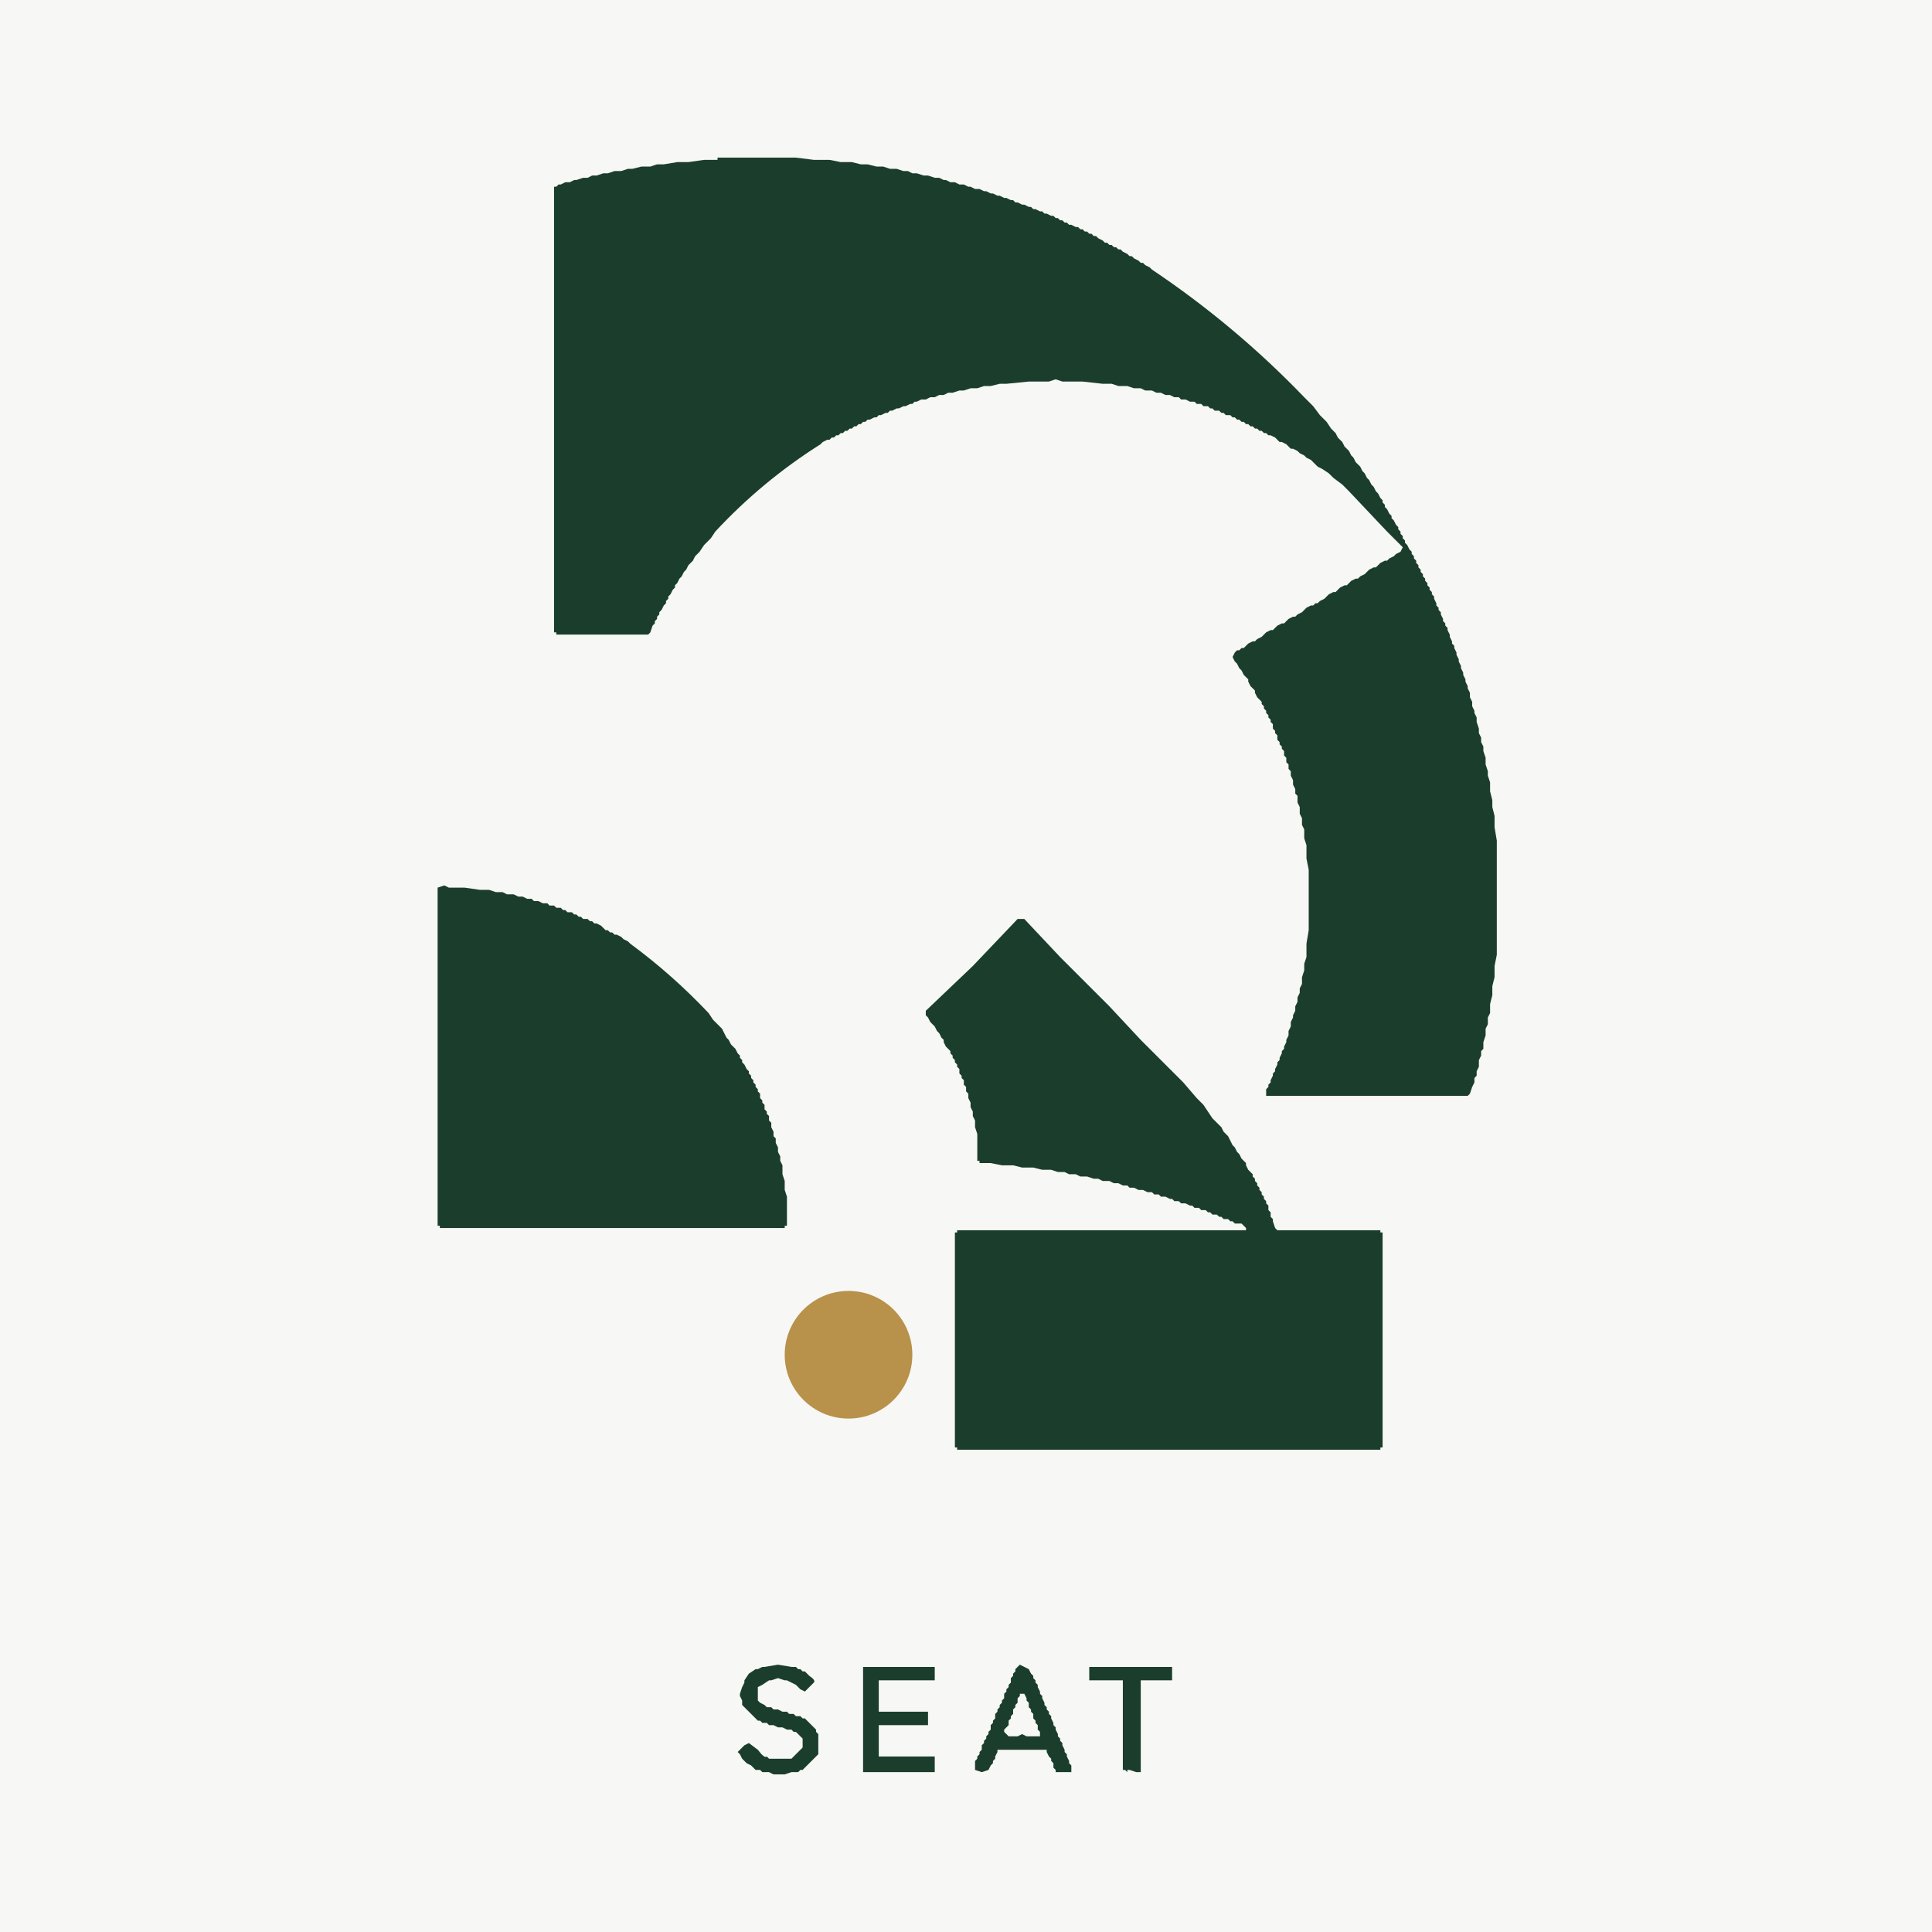
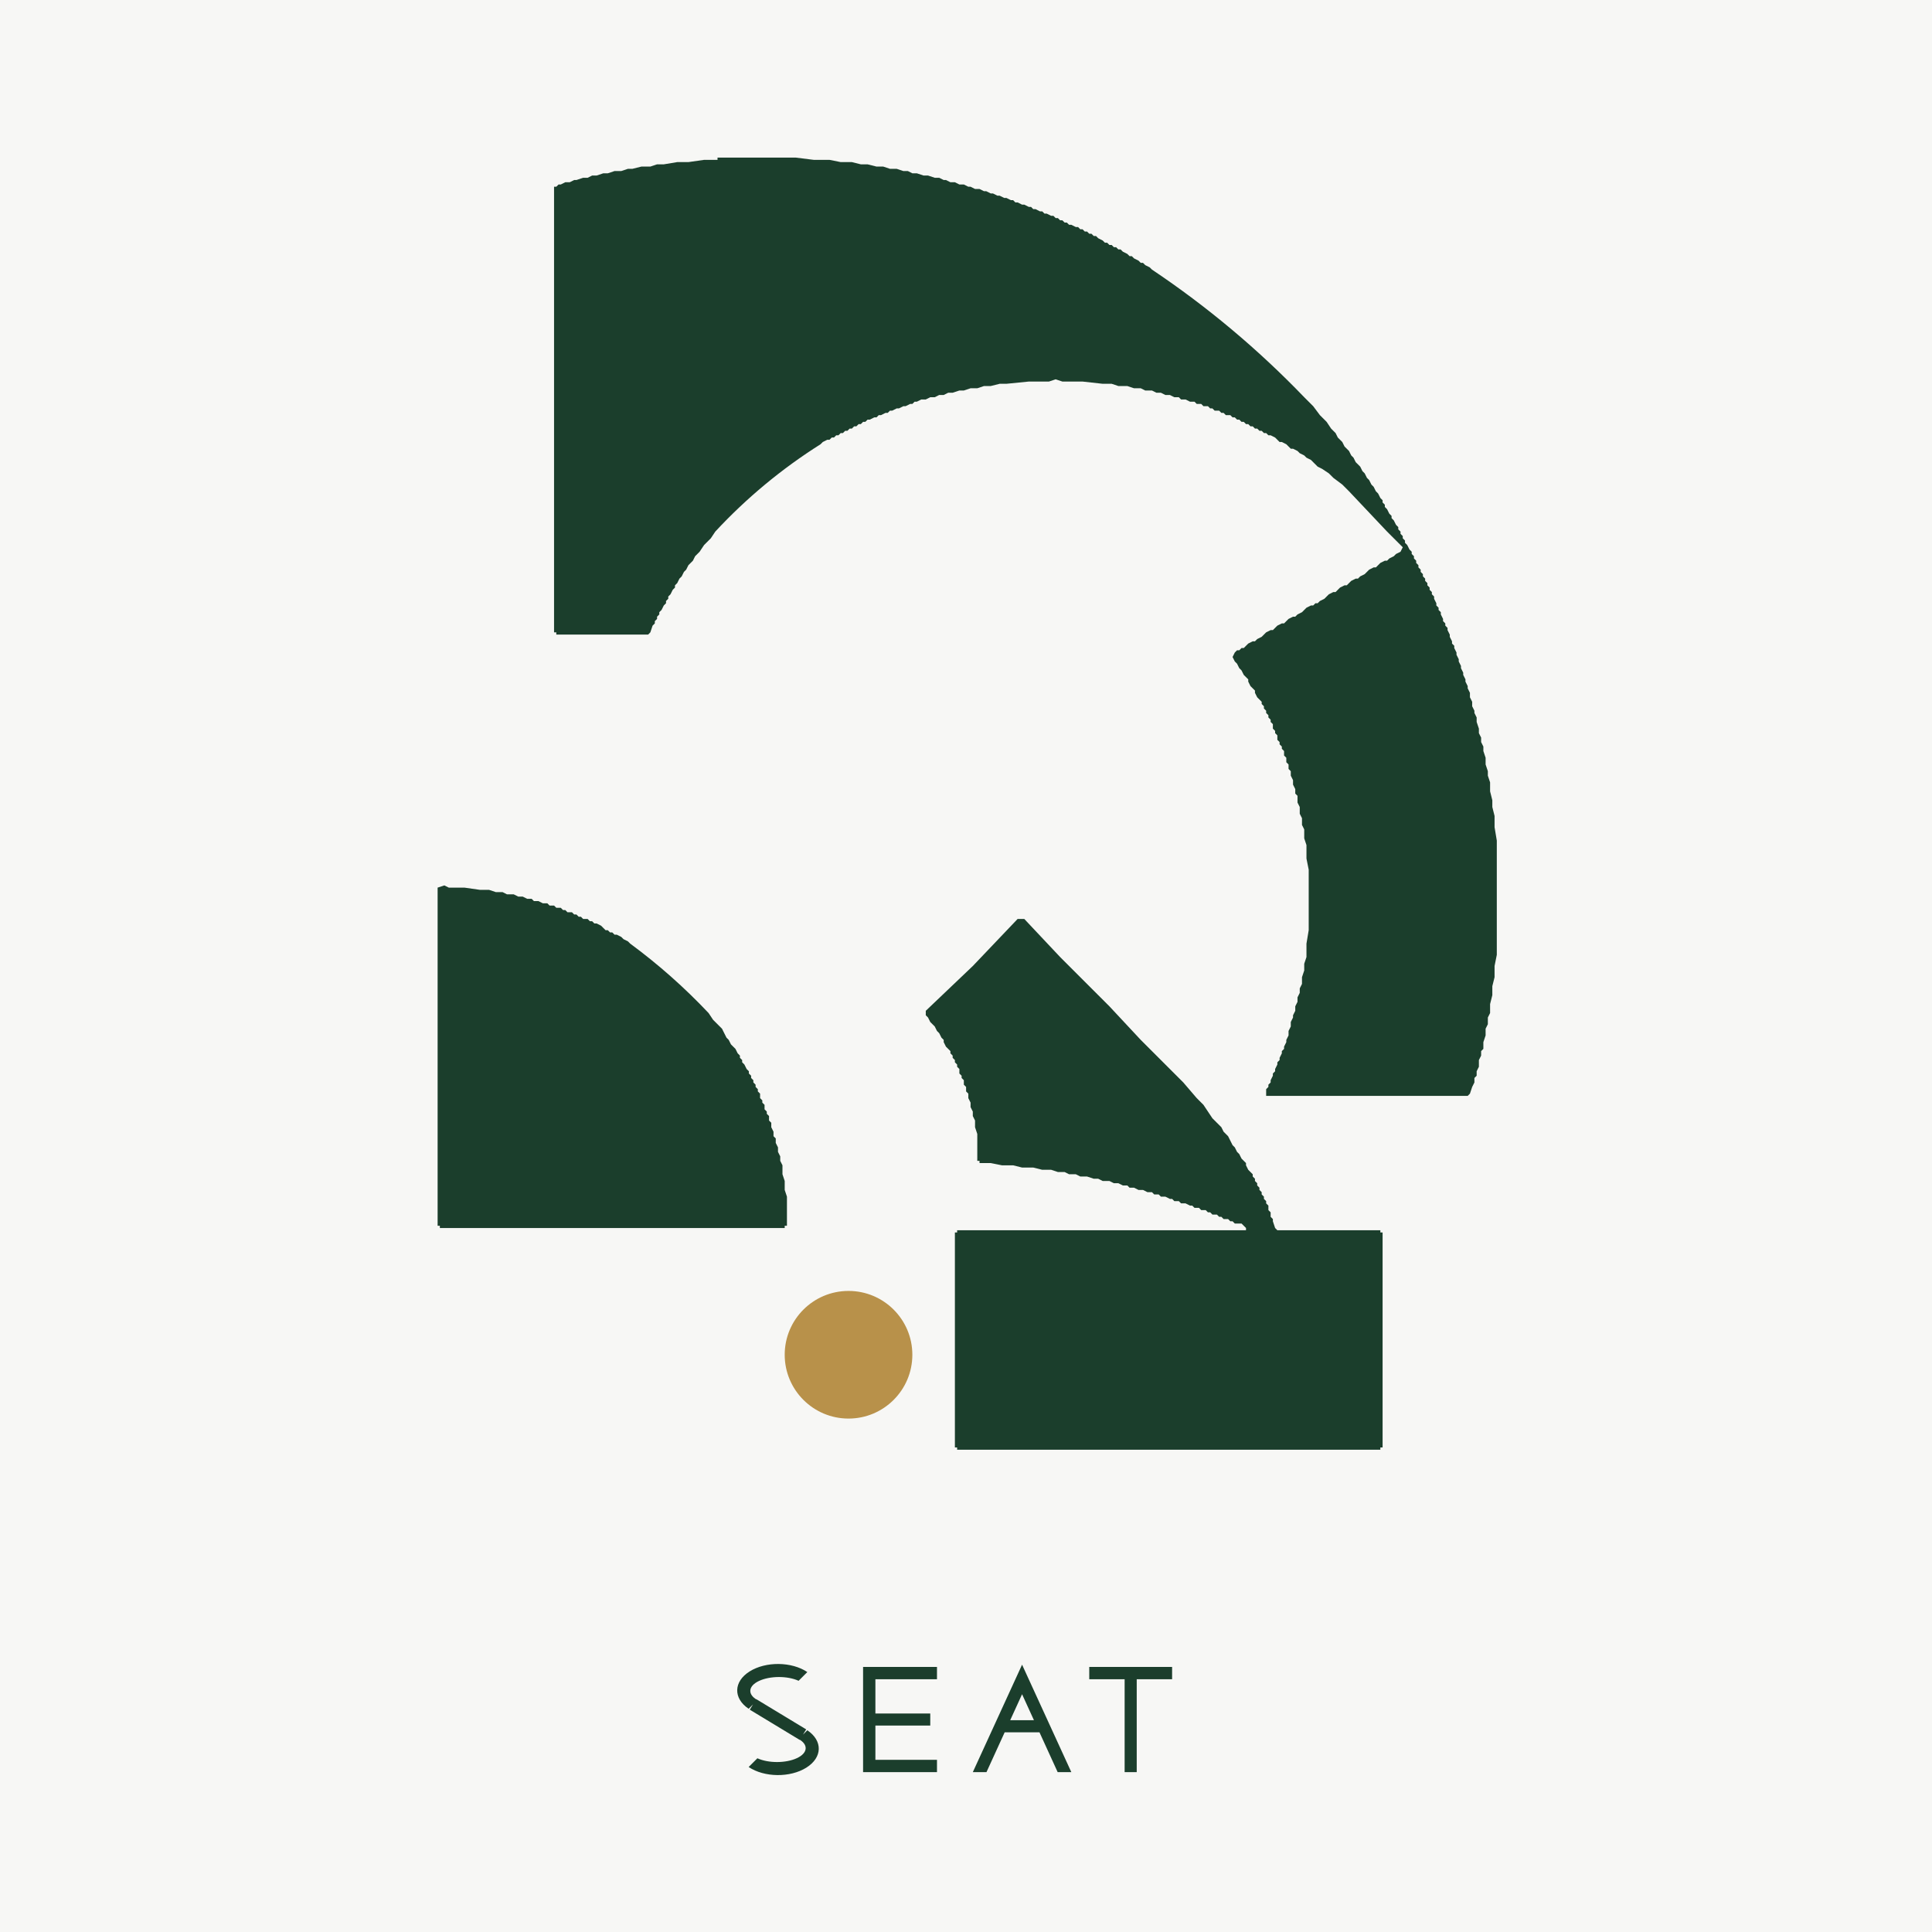
<svg xmlns="http://www.w3.org/2000/svg" width="1000" height="1000" viewBox="0 0 1000 1000">
  <rect width="1000" height="1000" fill="#f7f7f5" />
  <g transform="translate(39.9 -185)scale(1.15906)">
-     <path fill="#1b3e2c" d="M286 231h-6l-7 1h-5l-6 1h-3l-3 1h-4l-4 1h-2l-3 1h-3l-3 1h-2l-3 1h-2l-2 1h-2l-3 1h-1l-2 1h-2l-2 1h-1l-1 1h-1v199h1v1h41l1-1 1-3 1-1v-1l1-1v-1l1-1v-1l1-1 1-2 1-1v-1l1-1v-1l1-1 1-2 1-1v-1l1-1 1-2 1-1 1-2 1-1 1-2 2-2 1-2 2-2 2-3 3-3 2-3a236 236 0 0 1 47-39l1-1 2-1h1l1-1h1l1-1h1l1-1h1l1-1h1l1-1h1l1-1h1l1-1h1l1-1h1l1-1h1l2-1h1l1-1h1l2-1h1l1-1h1l2-1h1l2-1h1l2-1h1l1-1h1l2-1h2l2-1h2l2-1h2l2-1h2l3-1h2l3-1h3l3-1h3l4-1h3l10-1h9l3-1 3 1h9l9 1h4l3 1h4l3 1h3l2 1h3l2 1h2l2 1h2l2 1h2l1 1h2l2 1h2l1 1h2l1 1h2l1 1h1l1 1h2l1 1h1l1 1h2l1 1h1l1 1h1l1 1h1l1 1h1l1 1h1l1 1h1l1 1h1l1 1h1l1 1h1l2 1 1 1 1 1h1l2 1 1 1 1 1h1l2 1 1 1 2 1 1 1 2 1 1 1 2 2 2 1 3 2 2 2 4 3 3 3 17 18 4 4 3 3-1 2-2 1-1 1-2 1-1 1h-1l-2 1-1 1-1 1h-1l-2 1-1 1-1 1-2 1-1 1h-1l-2 1-1 1-1 1h-1l-2 1-1 1-1 1h-1l-2 1-1 1-1 1-2 1-1 1h-1l-1 1h-1l-2 1-1 1-1 1-2 1-1 1h-1l-2 1-1 1-1 1h-1l-2 1-1 1-1 1h-1l-2 1-1 1-1 1-2 1-1 1h-1l-2 1-1 1-1 1h-1l-1 1h-1l-1 1-1 2 1 2 1 1 1 2 1 1 1 2 1 1 1 1v1l1 2 1 1 1 1v1l1 2 1 1 1 1v1l1 1v1l1 1v1l1 1v1l1 1v1l1 1v2l1 1v1l1 1v2l1 1v1l1 1v1l1 1v2l1 1v2l1 1v2l1 1v2l1 2v2l1 2v2l1 1v3l1 2v3l1 2v3l1 2v4l1 3v6l1 5v27l-1 6v6l-1 3v3l-1 3v3l-1 2v2l-1 2v2l-1 2v2l-1 2v1l-1 2v2l-1 2v2l-1 2v1l-1 2v1l-1 1v1l-1 2v1l-1 1v1l-1 2v1l-1 1v1l-1 2v1l-1 1v1l-1 1v3h90l1-1 1-3 1-2v-2l1-1v-2l1-2v-3l1-2v-2l1-1v-3l1-3v-3l1-2v-3l1-2v-4l1-4v-4l1-4v-5l1-5v-51l-1-6v-5l-1-4v-3l-1-4v-4l-1-3v-2l-1-3v-3l-1-3v-2l-1-2v-2l-1-2v-2l-1-3v-2l-1-2v-1l-1-2v-2l-1-2v-2l-1-2v-1l-1-2v-1l-1-2v-1l-1-2v-1l-1-2v-1l-1-2v-1l-1-2v-1l-1-1v-1l-1-2v-1l-1-2v-1l-1-1v-1l-1-1v-1l-1-2v-1l-1-1v-1l-1-1v-1l-1-2v-1l-1-1v-1l-1-1v-1l-1-1v-1l-1-1v-1l-1-1v-1l-1-1v-1l-1-1v-1l-1-1v-1l-1-1v-1l-1-1v-1l-1-1-1-2-1-1v-1l-1-1v-1l-1-1v-1l-1-1v-1l-1-1-1-2-1-1v-1l-1-1-1-2-1-1v-1l-1-1v-1l-1-1-1-2-1-1-1-2-1-1-1-2-1-1-1-2-1-1-1-2-2-2-1-2-1-1-1-2-2-2-1-2-2-2-1-2-2-2-2-3-3-3-3-4-4-4a414 414 0 0 0-68-57l-1-1-2-1-1-1h-1l-1-1-2-1-1-1h-1l-1-1-2-1-1-1h-1l-1-1h-1l-1-1h-1l-1-1h-1l-1-1-2-1-1-1h-1l-1-1h-1l-1-1h-1l-1-1h-1l-1-1h-1l-2-1h-1l-1-1h-1l-1-1h-1l-1-1h-1l-1-1h-1l-2-1h-1l-1-1h-1l-2-1h-1l-1-1h-1l-2-1h-1l-2-1h-1l-1-1h-1l-2-1h-1l-2-1h-1l-2-1h-1l-2-1h-1l-2-1h-2l-2-1h-1l-2-1h-2l-2-1h-2l-2-1h-1l-2-1h-2l-3-1h-2l-3-1h-2l-2-1h-2l-3-1h-3l-3-1h-3l-4-1h-3l-4-1h-5l-5-1h-7l-8-1h-35M161 556v151h1v1h154v-1h1v-13l-1-3v-4l-1-3v-4l-1-2v-2l-1-2v-2l-1-2v-2l-1-1v-2l-1-2v-2l-1-1v-2l-1-1v-1l-1-1v-2l-1-1v-1l-1-1v-2l-1-1v-1l-1-1v-1l-1-1v-1l-1-1v-1l-1-1v-1l-1-1-1-2-1-1v-1l-1-1v-1l-1-1-1-2-1-1-1-1-1-2-1-1-1-2-1-2-2-2-2-2-2-3a261 261 0 0 0-35-31l-1-1-2-1-1-1-2-1h-1l-1-1h-1l-1-1h-1l-1-1-1-1-2-1h-1l-1-1h-1l-1-1h-2l-1-1h-1l-1-1h-1l-1-1h-2l-1-1h-1l-1-1h-2l-1-1h-2l-1-1h-2l-2-1h-2l-1-1h-2l-2-1h-2l-2-1h-3l-2-1h-3l-3-1h-4l-7-1h-7l-2-1zm239 35-21 20v2l1 1 1 2 2 2 1 2 1 1 1 2 1 1v1l1 2 1 1 1 1v1l1 1v1l1 1v1l1 1v1l1 1v2l1 1v1l1 1v2l1 1v2l1 1v2l1 2v2l1 2v2l1 2v3l1 3v12h1v1h5l5 1h5l4 1h5l4 1h4l3 1h3l2 1h3l2 1h3l3 1h2l2 1h3l2 1h2l2 1h2l1 1h2l2 1h2l2 1h2l1 1h2l1 1h2l2 1h1l1 1h2l1 1h2l2 1h1l1 1h2l1 1h2l1 1h1l1 1h2l1 1h1l1 1h2l1 1h1l1 1h3l1 1 1 1v1H393v1h-1v96h1v1h189v-1h1v-96h-1v-1h-46l-1-1-1-3v-1l-1-1v-2l-1-1v-2l-1-1v-1l-1-1v-1l-1-1v-1l-1-1v-1l-1-1v-1l-1-1v-1l-1-1v-1l-1-1-1-1-1-2v-1l-1-1-1-1-1-2-1-1-1-2-1-1-1-2-1-2-2-2-1-2-2-2-2-2-2-3-2-3-3-3-6-7-7-7-12-12-14-15-5-5-17-17-16-17h-3zm-93 313h-1l-2 1h-1l-3 2-2 3v1l-1 2-1 3v1l1 2v2l3 3 3 3 1 1h1l1 1h2l1 1h2l2 1h2l2 1h2l1 1h1l2 2 1 1v4l-1 1-3 3-1 1h-10l-1-1q-1 1-4-3l-4-3-2 1-2 2-1 1 1 1 1 2 2 2 2 1 1 1 1 1h2l1 1h3l2 1h5l3-1h3l1-1h1l1-1 5-5 1-1v-9l-1-1v-1l-1-1-4-4h-1l-1-1h-2l-1-1h-2l-1-1h-2l-2-1h-2l-1-1h-2l-1-1-2-1-1-1v-6l2-1 3-2h1l3-1 3 1h1l2 1 2 1 2 2 2 1 2-2 2-2q1-1-2-3l-2-2h-1l-1-1h-1l-1-1h-2l-6-1zm113 0-1 1v1l-1 1v1l-1 1v2l-1 1v1l-1 1v1l-1 1v2l-1 1v1l-1 1v1l-1 1v1l-1 1v2l-1 1v1l-1 1v2l-1 1v1l-1 1v1l-1 1v1l-1 1v2l-1 1v1l-1 1v1l-1 1v4l3 1 3-1 1-2 1-1v-1l1-1v-1l1-2v-1h22v1l1 2 1 1v1l1 1v2l1 1v1h7v-3l-1-1v-1l-1-2v-1l-1-1v-1l-1-2v-1l-1-1v-1l-1-1v-1l-1-2v-1l-1-1v-1l-1-2v-1l-1-1v-1l-1-1v-1l-1-1v-1l-1-2v-1l-1-1v-1l-1-2v-1l-1-1v-1l-1-1v-1l-1-1-1-2-2-1-2-1zm3 12 1 2v1l1 1v2l1 1v1l1 1v2l1 1v1l1 1v2l1 1v2h-6l-2-1-2 1h-4l-1-1-1-1v-1l1-1 1-1v-2l1-1v-1l1-1v-2l1-1v-1l1-1v-2l1-1v-1zm-72-12v47h32v-7h-25v-14h22v-6h-22v-14h25v-6zm101 0v6h15v40h1l1 1v-1h1l3 1h2v-41h14v-6z" />
+     <path fill="#1b3e2c" d="M286 231h-6l-7 1h-5l-6 1h-3l-3 1h-4l-4 1h-2l-3 1h-3l-3 1h-2l-3 1h-2l-2 1h-2l-3 1h-1l-2 1h-2l-2 1h-1l-1 1h-1v199h1v1h41l1-1 1-3 1-1v-1l1-1v-1l1-1v-1l1-1 1-2 1-1v-1l1-1v-1l1-1 1-2 1-1v-1l1-1 1-2 1-1 1-2 1-1 1-2 2-2 1-2 2-2 2-3 3-3 2-3a236 236 0 0 1 47-39l1-1 2-1h1l1-1h1l1-1h1l1-1h1l1-1h1l1-1h1l1-1h1l1-1h1l1-1h1l1-1h1l2-1h1l1-1h1l2-1h1l1-1h1l2-1h1l2-1h1l2-1h1l1-1h1l2-1h2l2-1h2l2-1h2l2-1h2l3-1h2l3-1h3l3-1h3l4-1h3l10-1h9l3-1 3 1h9l9 1h4l3 1h4l3 1h3l2 1h3l2 1h2l2 1h2l2 1h2l1 1h2l2 1h2l1 1h2l1 1h2l1 1h1l1 1h2l1 1h1l1 1h2l1 1h1l1 1h1l1 1h1l1 1h1l1 1h1l1 1h1l1 1h1l1 1h1l1 1h1l2 1 1 1 1 1h1l2 1 1 1 1 1h1l2 1 1 1 2 1 1 1 2 1 1 1 2 2 2 1 3 2 2 2 4 3 3 3 17 18 4 4 3 3-1 2-2 1-1 1-2 1-1 1h-1l-2 1-1 1-1 1h-1l-2 1-1 1-1 1-2 1-1 1h-1l-2 1-1 1-1 1h-1l-2 1-1 1-1 1h-1l-2 1-1 1-1 1-2 1-1 1h-1l-1 1h-1l-2 1-1 1-1 1-2 1-1 1h-1l-2 1-1 1-1 1h-1l-2 1-1 1-1 1h-1l-2 1-1 1-1 1-2 1-1 1h-1l-2 1-1 1-1 1h-1l-1 1h-1l-1 1-1 2 1 2 1 1 1 2 1 1 1 2 1 1 1 1v1l1 2 1 1 1 1v1l1 2 1 1 1 1v1l1 1v1l1 1v1l1 1v1l1 1v1l1 1v2l1 1v1l1 1v2l1 1v1l1 1v1l1 1v2l1 1v2l1 1v2l1 1v2l1 2v2l1 2v2l1 1v3l1 2v3l1 2v3l1 2v4l1 3v6l1 5v27l-1 6v6l-1 3v3l-1 3v3l-1 2v2l-1 2v2l-1 2v2l-1 2v1l-1 2v2l-1 2v2l-1 2v1l-1 2v1l-1 1v1l-1 2v1l-1 1v1l-1 2v1l-1 1v1l-1 2v1l-1 1v1l-1 1v3h90l1-1 1-3 1-2v-2l1-1v-2l1-2v-3l1-2v-2l1-1v-3l1-3v-3l1-2v-3l1-2v-4l1-4v-4l1-4v-5l1-5v-51l-1-6v-5l-1-4v-3l-1-4v-4l-1-3v-2l-1-3v-3l-1-3v-2l-1-2v-2l-1-2v-2l-1-3v-2l-1-2v-1l-1-2v-2l-1-2v-2l-1-2v-1l-1-2v-1l-1-2v-1l-1-2v-1l-1-2v-1l-1-2v-1l-1-2v-1l-1-1v-1l-1-2v-1l-1-2v-1l-1-1v-1l-1-1v-1l-1-2v-1l-1-1v-1l-1-1v-1l-1-2v-1l-1-1v-1l-1-1v-1l-1-1v-1l-1-1v-1l-1-1v-1l-1-1v-1l-1-1v-1l-1-1v-1l-1-1v-1l-1-1v-1l-1-1-1-2-1-1v-1l-1-1v-1l-1-1v-1l-1-1v-1l-1-1-1-2-1-1v-1l-1-1-1-2-1-1v-1l-1-1v-1l-1-1-1-2-1-1-1-2-1-1-1-2-1-1-1-2-1-1-1-2-2-2-1-2-1-1-1-2-2-2-1-2-2-2-1-2-2-2-2-3-3-3-3-4-4-4a414 414 0 0 0-68-57l-1-1-2-1-1-1h-1l-1-1-2-1-1-1h-1l-1-1-2-1-1-1h-1l-1-1h-1l-1-1h-1l-1-1h-1l-1-1-2-1-1-1h-1l-1-1h-1l-1-1h-1l-1-1h-1l-1-1h-1l-2-1h-1l-1-1h-1l-1-1h-1l-1-1h-1l-1-1h-1l-2-1h-1l-1-1h-1l-2-1h-1l-1-1h-1l-2-1h-1l-2-1h-1l-1-1h-1l-2-1h-1l-2-1h-1l-2-1h-1l-2-1h-1l-2-1h-2l-2-1h-1l-2-1h-2l-2-1h-2l-2-1h-1l-2-1h-2l-3-1h-2l-3-1h-2l-2-1h-2l-3-1h-3l-3-1h-3l-4-1h-3l-4-1h-5l-5-1h-7l-8-1h-35M161 556v151h1v1h154v-1h1v-13l-1-3v-4l-1-3v-4l-1-2v-2l-1-2v-2l-1-2v-2l-1-1v-2l-1-2v-2l-1-1v-2l-1-1v-1l-1-1v-2l-1-1v-1l-1-1v-2l-1-1v-1l-1-1v-1l-1-1v-1l-1-1v-1l-1-1v-1l-1-1-1-2-1-1v-1l-1-1v-1l-1-1-1-2-1-1-1-1-1-2-1-1-1-2-1-2-2-2-2-2-2-3a261 261 0 0 0-35-31l-1-1-2-1-1-1-2-1h-1l-1-1h-1l-1-1h-1l-1-1-1-1-2-1h-1l-1-1h-1l-1-1h-2l-1-1h-1l-1-1h-1l-1-1h-2l-1-1h-1l-1-1h-2l-1-1h-2l-1-1h-2l-2-1h-2l-1-1h-2l-2-1h-2l-2-1h-3l-2-1h-3l-3-1h-4l-7-1h-7l-2-1zm239 35-21 20v2l1 1 1 2 2 2 1 2 1 1 1 2 1 1v1l1 2 1 1 1 1v1l1 1v1l1 1v1l1 1v1l1 1v2l1 1v1l1 1v2l1 1v2l1 1v2l1 2v2l1 2v2l1 2v3l1 3v12h1v1h5l5 1h5l4 1h5l4 1h4l3 1h3l2 1h3l2 1h3l3 1h2l2 1h3l2 1h2l2 1h2l1 1h2l2 1h2l2 1h2l1 1h2l1 1h2l2 1h1l1 1h2l1 1h2l2 1h1l1 1h2l1 1h2l1 1h1l1 1h2l1 1h1l1 1h2l1 1h1l1 1h3l1 1 1 1v1H393v1h-1v96h1v1h189v-1h1v-96h-1v-1h-46l-1-1-1-3v-1l-1-1v-2l-1-1v-2l-1-1v-1l-1-1v-1l-1-1v-1l-1-1v-1l-1-1v-1l-1-1v-1l-1-1v-1l-1-1-1-1-1-2v-1l-1-1-1-1-1-2-1-1-1-2-1-1-1-2-1-2-2-2-1-2-2-2-2-2-2-3-2-3-3-3-6-7-7-7-12-12-14-15-5-5-17-17-16-17h-3zM299.9 922.7A18.2 11.8 0 0 1 326.1 906.3L322.2 910.2A12.8 6.2 0 0 0 303.8 918.8ZM303.3 918.4L325.6 931.9L322.7 936.6L300.4 923.1ZM326.1 932.3A18.2 11.8 0 0 1 299.9 948.7L303.8 944.8A12.8 6.2 0 0 0 322.2 936.2ZM351 904L384 904L384 909.5L356.5 909.5L356.5 924.8L381 924.8L381 930.2L356.5 930.2L356.5 945.5L384 945.5L384 951L351 951ZM400 951L422 903L444 951L437.9 951L422 916.2L406.1 951ZM412.7 927.8L431.3 927.8L431.3 933.2L412.7 933.2ZM452 904L489 904L489 909.5L473.2 909.5L473.2 951L467.8 951L467.8 909.5L452 909.5Z" />
    <circle cx="344.5" cy="764.6" r="28.5" fill="#b8914a" />
  </g>
</svg>
